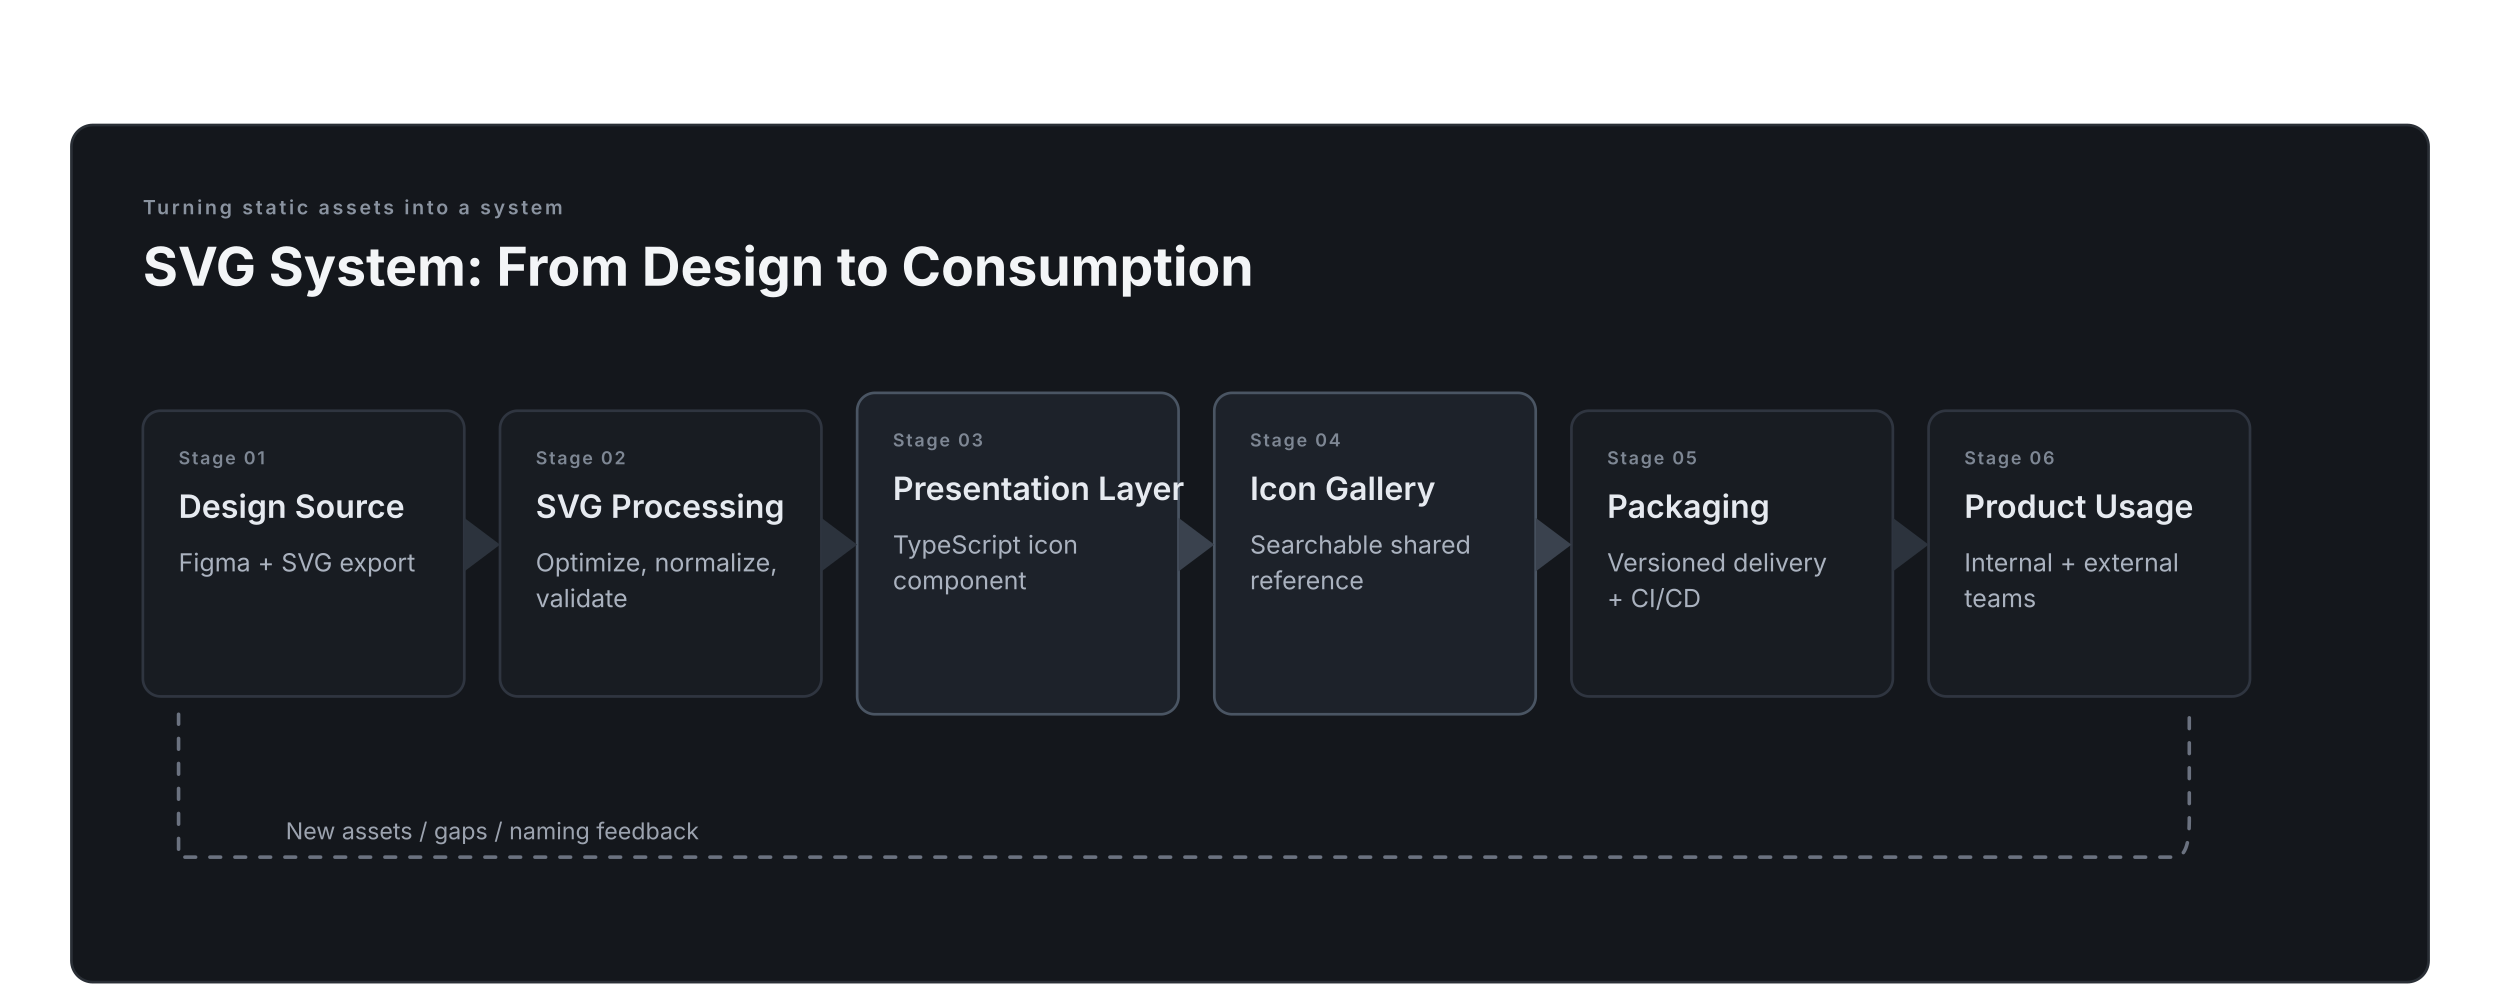
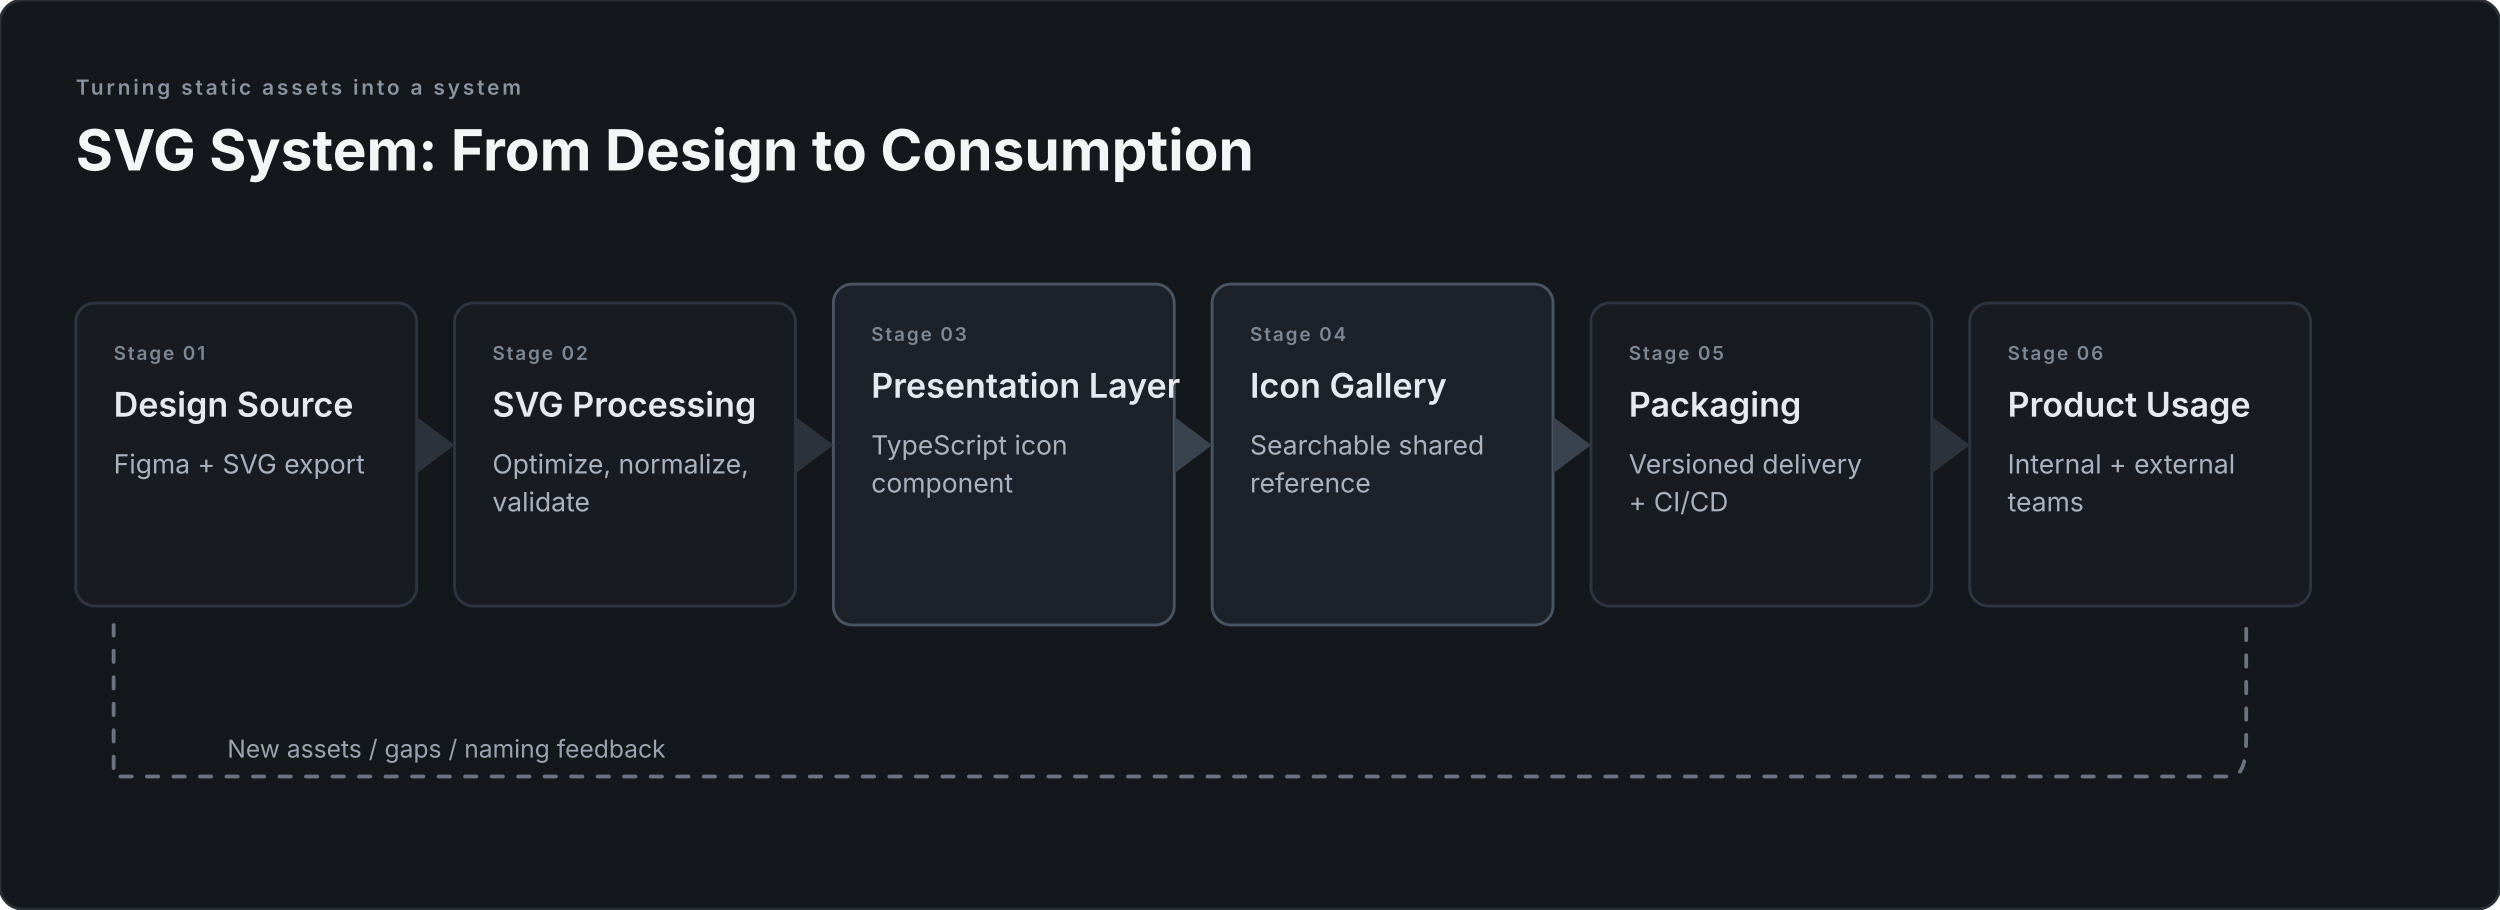
- <svg xmlns="http://www.w3.org/2000/svg" width="1400" height="560" viewBox="0 0 1400 500" role="img" aria-labelledby="title desc">
+ <svg xmlns="http://www.w3.org/2000/svg" viewBox="40 40 1320 480" role="img" aria-labelledby="title desc">
  <defs>
    <style>
      .frame { fill: #14171C; stroke: #2A2F36; stroke-width: 1.5; }
      .box { fill: #181C22; stroke: #2F3540; stroke-width: 1.5; }
      .boxEmphasis { fill: #1D222A; stroke: #4A5563; stroke-width: 1.5; }

      .textPrimary { fill: #E6EAF0; font: 600 18px Inter, sans-serif; }
      .textSecondary { fill: #AAB2BF; font: 400 14px Inter, sans-serif; }
      .textMeta { fill: #7E8794; font: 600 10px Inter, sans-serif; letter-spacing: 1px; text-transform: uppercase; }

      .title { fill: #F3F5F7; font: 700 30px Inter, sans-serif; }
      .eyebrow { fill: #8A93A0; font: 600 11px Inter, sans-serif; letter-spacing: 1.5px; text-transform: uppercase; }

      .chevron { fill: #2C333D; }
      .chevronAccent { fill: #3A424E; }

      .feedback { stroke: #6B7280; stroke-width: 1.5; stroke-dasharray: 6 8; fill: none; stroke-linecap: round; }
      .feedbackLabel { fill: #9CA3AF; font: 400 13px Inter, sans-serif; }
    </style>
  </defs>
  <rect class="frame" x="40" y="40" width="1320" height="480" rx="12" />
  <text x="80" y="90" class="eyebrow">Turning static assets into a system</text>
  <text x="80" y="130" class="title">SVG System: From Design to Consumption</text>
  <rect class="box" x="80" y="200" width="180" height="160" rx="10" />
  <text x="100" y="230" class="textMeta">Stage 01</text>
  <text x="100" y="260" class="textPrimary">Design Source</text>
  <text x="100" y="290" class="textSecondary">Figma + SVG export</text>
  <rect class="box" x="280" y="200" width="180" height="160" rx="10" />
  <text x="300" y="230" class="textMeta">Stage 02</text>
  <text x="300" y="260" class="textPrimary">SVG Processing</text>
  <text x="300" y="290" class="textSecondary">
    <tspan x="300" dy="0">Optimize, normalize,</tspan>
    <tspan x="300" dy="20">validate</tspan>
  </text>
  <rect class="boxEmphasis" x="480" y="190" width="180" height="180" rx="10" />
  <text x="500" y="220" class="textMeta">Stage 03</text>
  <text x="500" y="250" class="textPrimary">Presentation Layer</text>
  <text x="500" y="280" class="textSecondary">
    <tspan x="500">TypeScript icon</tspan>
    <tspan x="500" dy="20">component</tspan>
  </text>
  <rect class="boxEmphasis" x="680" y="190" width="180" height="180" rx="10" />
  <text x="700" y="220" class="textMeta">Stage 04</text>
  <text x="700" y="250" class="textPrimary">Icon Gallery</text>
  <text x="700" y="280" class="textSecondary">
    <tspan x="700">Searchable shared</tspan>
    <tspan x="700" dy="20">reference</tspan>
  </text>
  <rect class="box" x="880" y="200" width="180" height="160" rx="10" />
  <text x="900" y="230" class="textMeta">Stage 05</text>
  <text x="900" y="260" class="textPrimary">Packaging</text>
  <text x="900" y="290" class="textSecondary">
    <tspan x="900">Versioned delivery</tspan>
    <tspan x="900" dy="20">+ CI/CD</tspan>
  </text>
  <rect class="box" x="1080" y="200" width="180" height="160" rx="10" />
  <text x="1100" y="230" class="textMeta">Stage 06</text>
  <text x="1100" y="260" class="textPrimary">Product Usage</text>
  <text x="1100" y="290" class="textSecondary">
    <tspan x="1100">Internal + external</tspan>
    <tspan x="1100" dy="20">teams</tspan>
  </text>
  <polygon class="chevron" points="260,260 280,275 260,290" />
  <polygon class="chevron" points="460,260 480,275 460,290" />
  <polygon class="chevronAccent" points="660,260 680,275 660,290" />
  <polygon class="chevronAccent" points="860,260 880,275 860,290" />
  <polygon class="chevron" points="1060,260 1080,275 1060,290" />
  <text x="160" y="440" class="feedbackLabel">New assets / gaps / naming feedback</text>
  <path d="M1226 372       V430       Q1226 450 1218 450       H140       Q120 450 100 450       V370" stroke="#6B7280" stroke-width="2" stroke-dasharray="6 8" stroke-linecap="round" fill="none" />
</svg>
